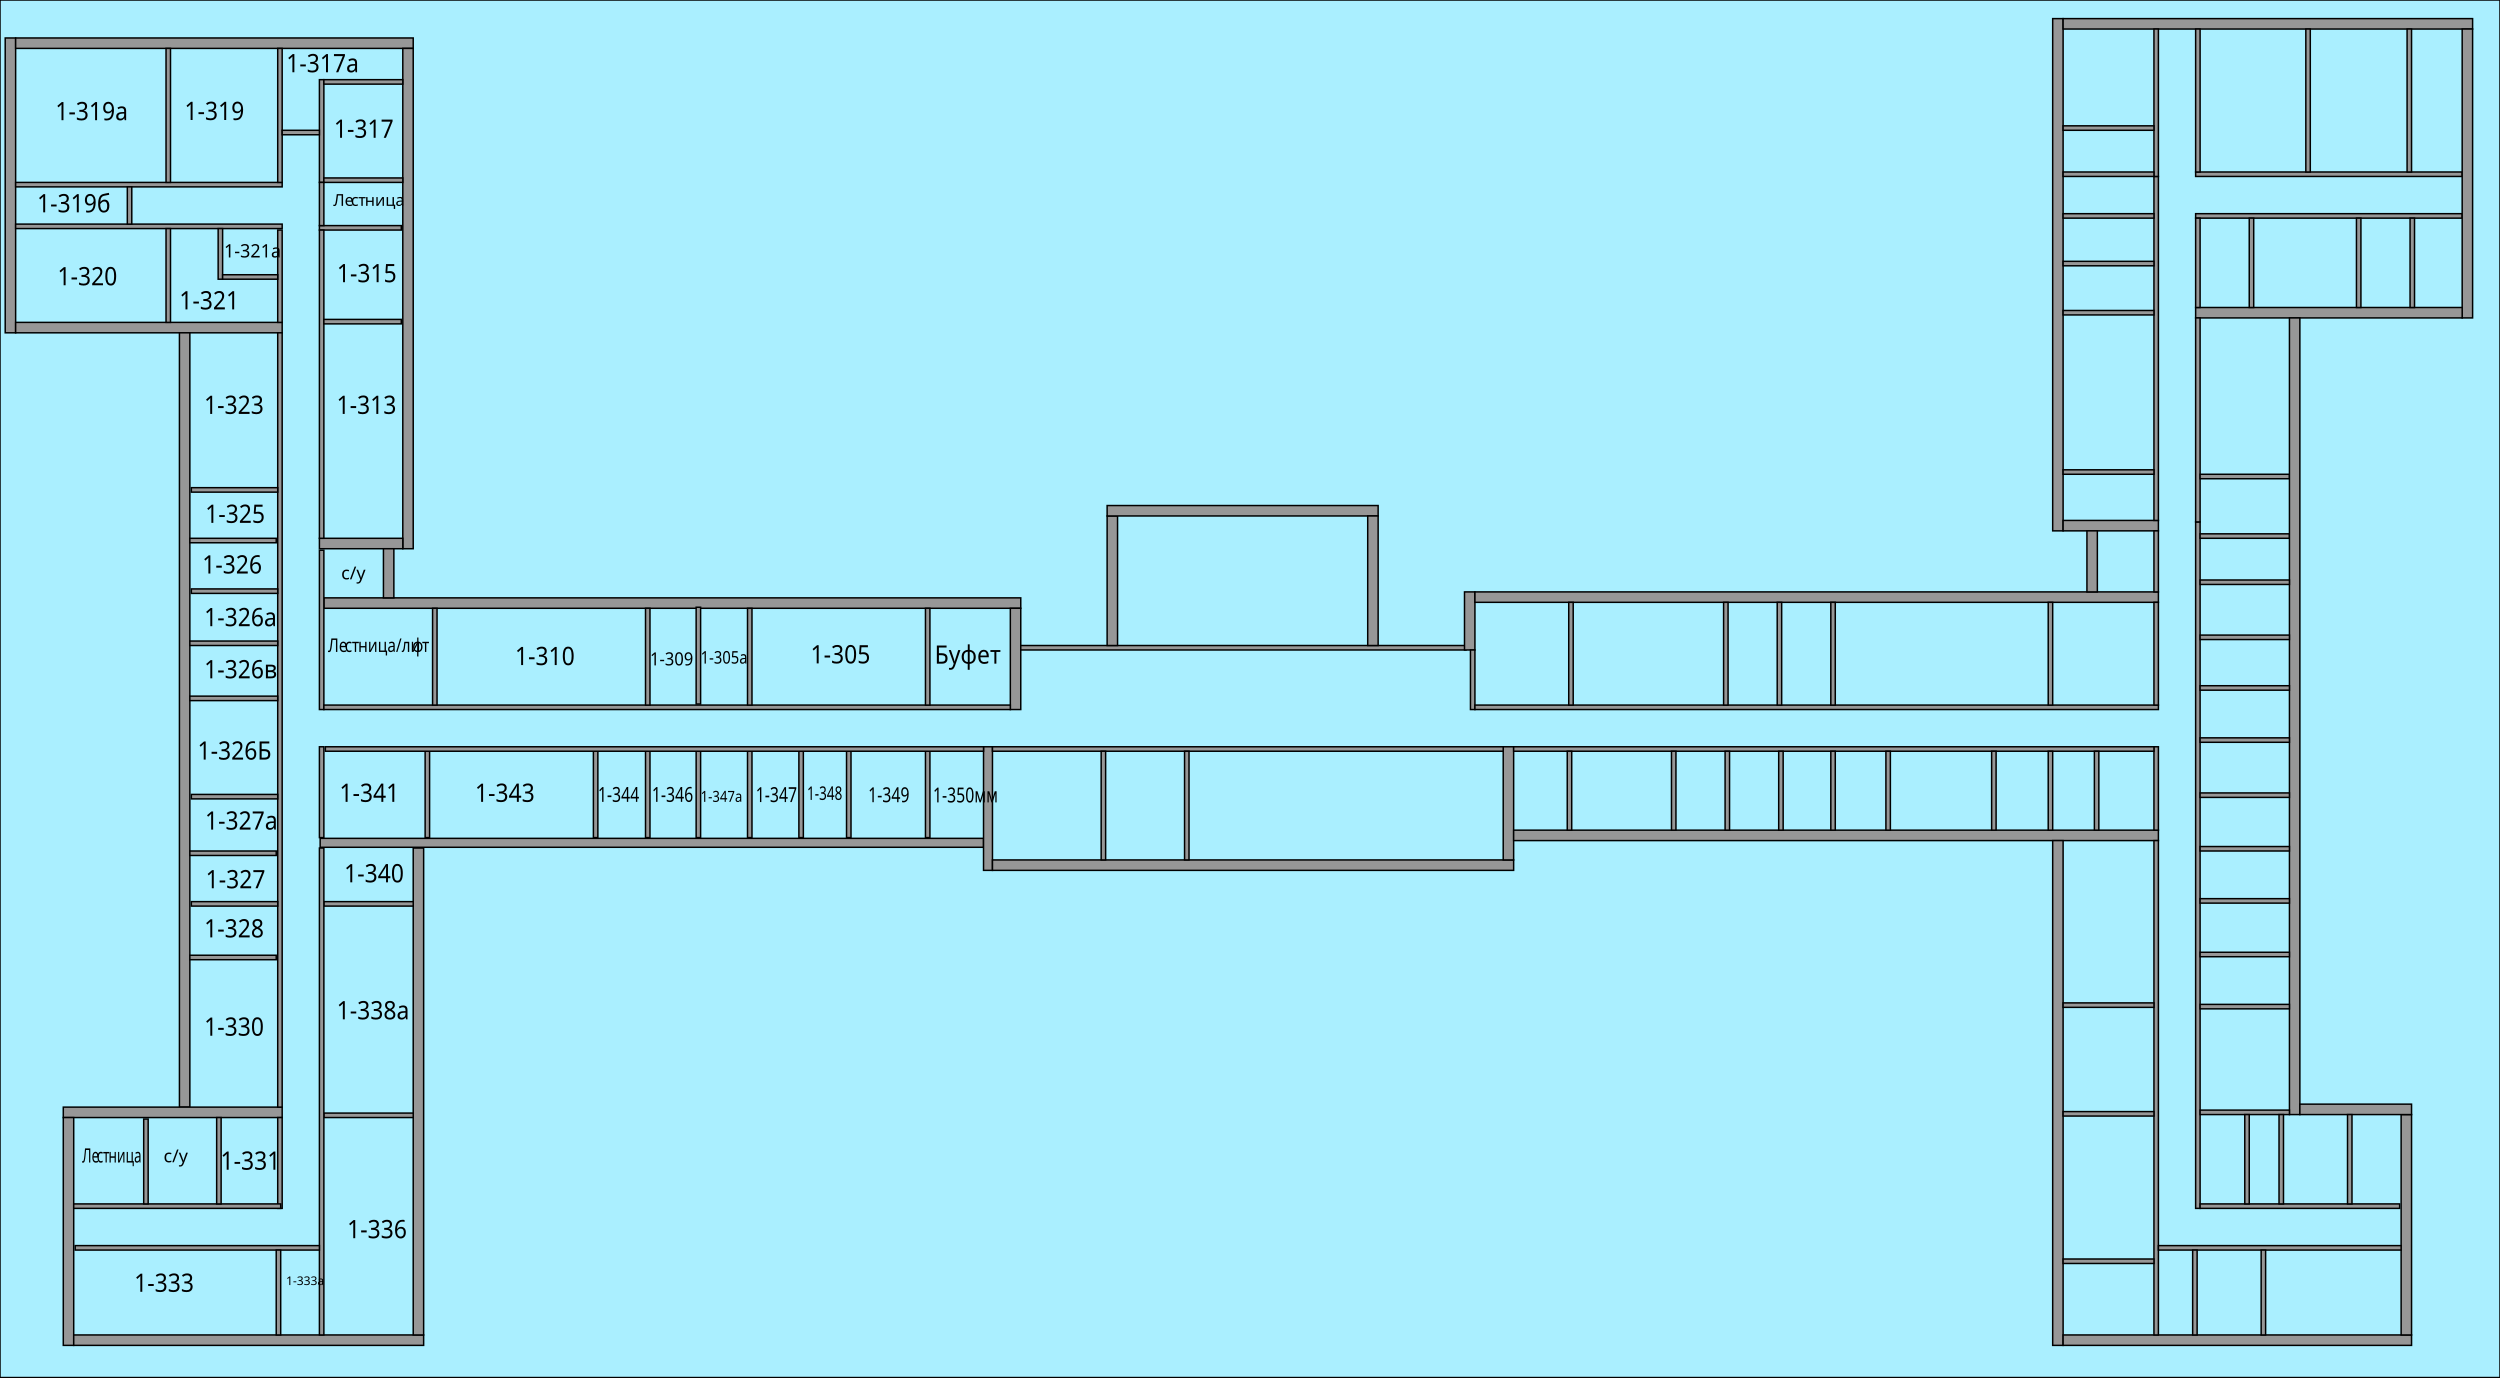
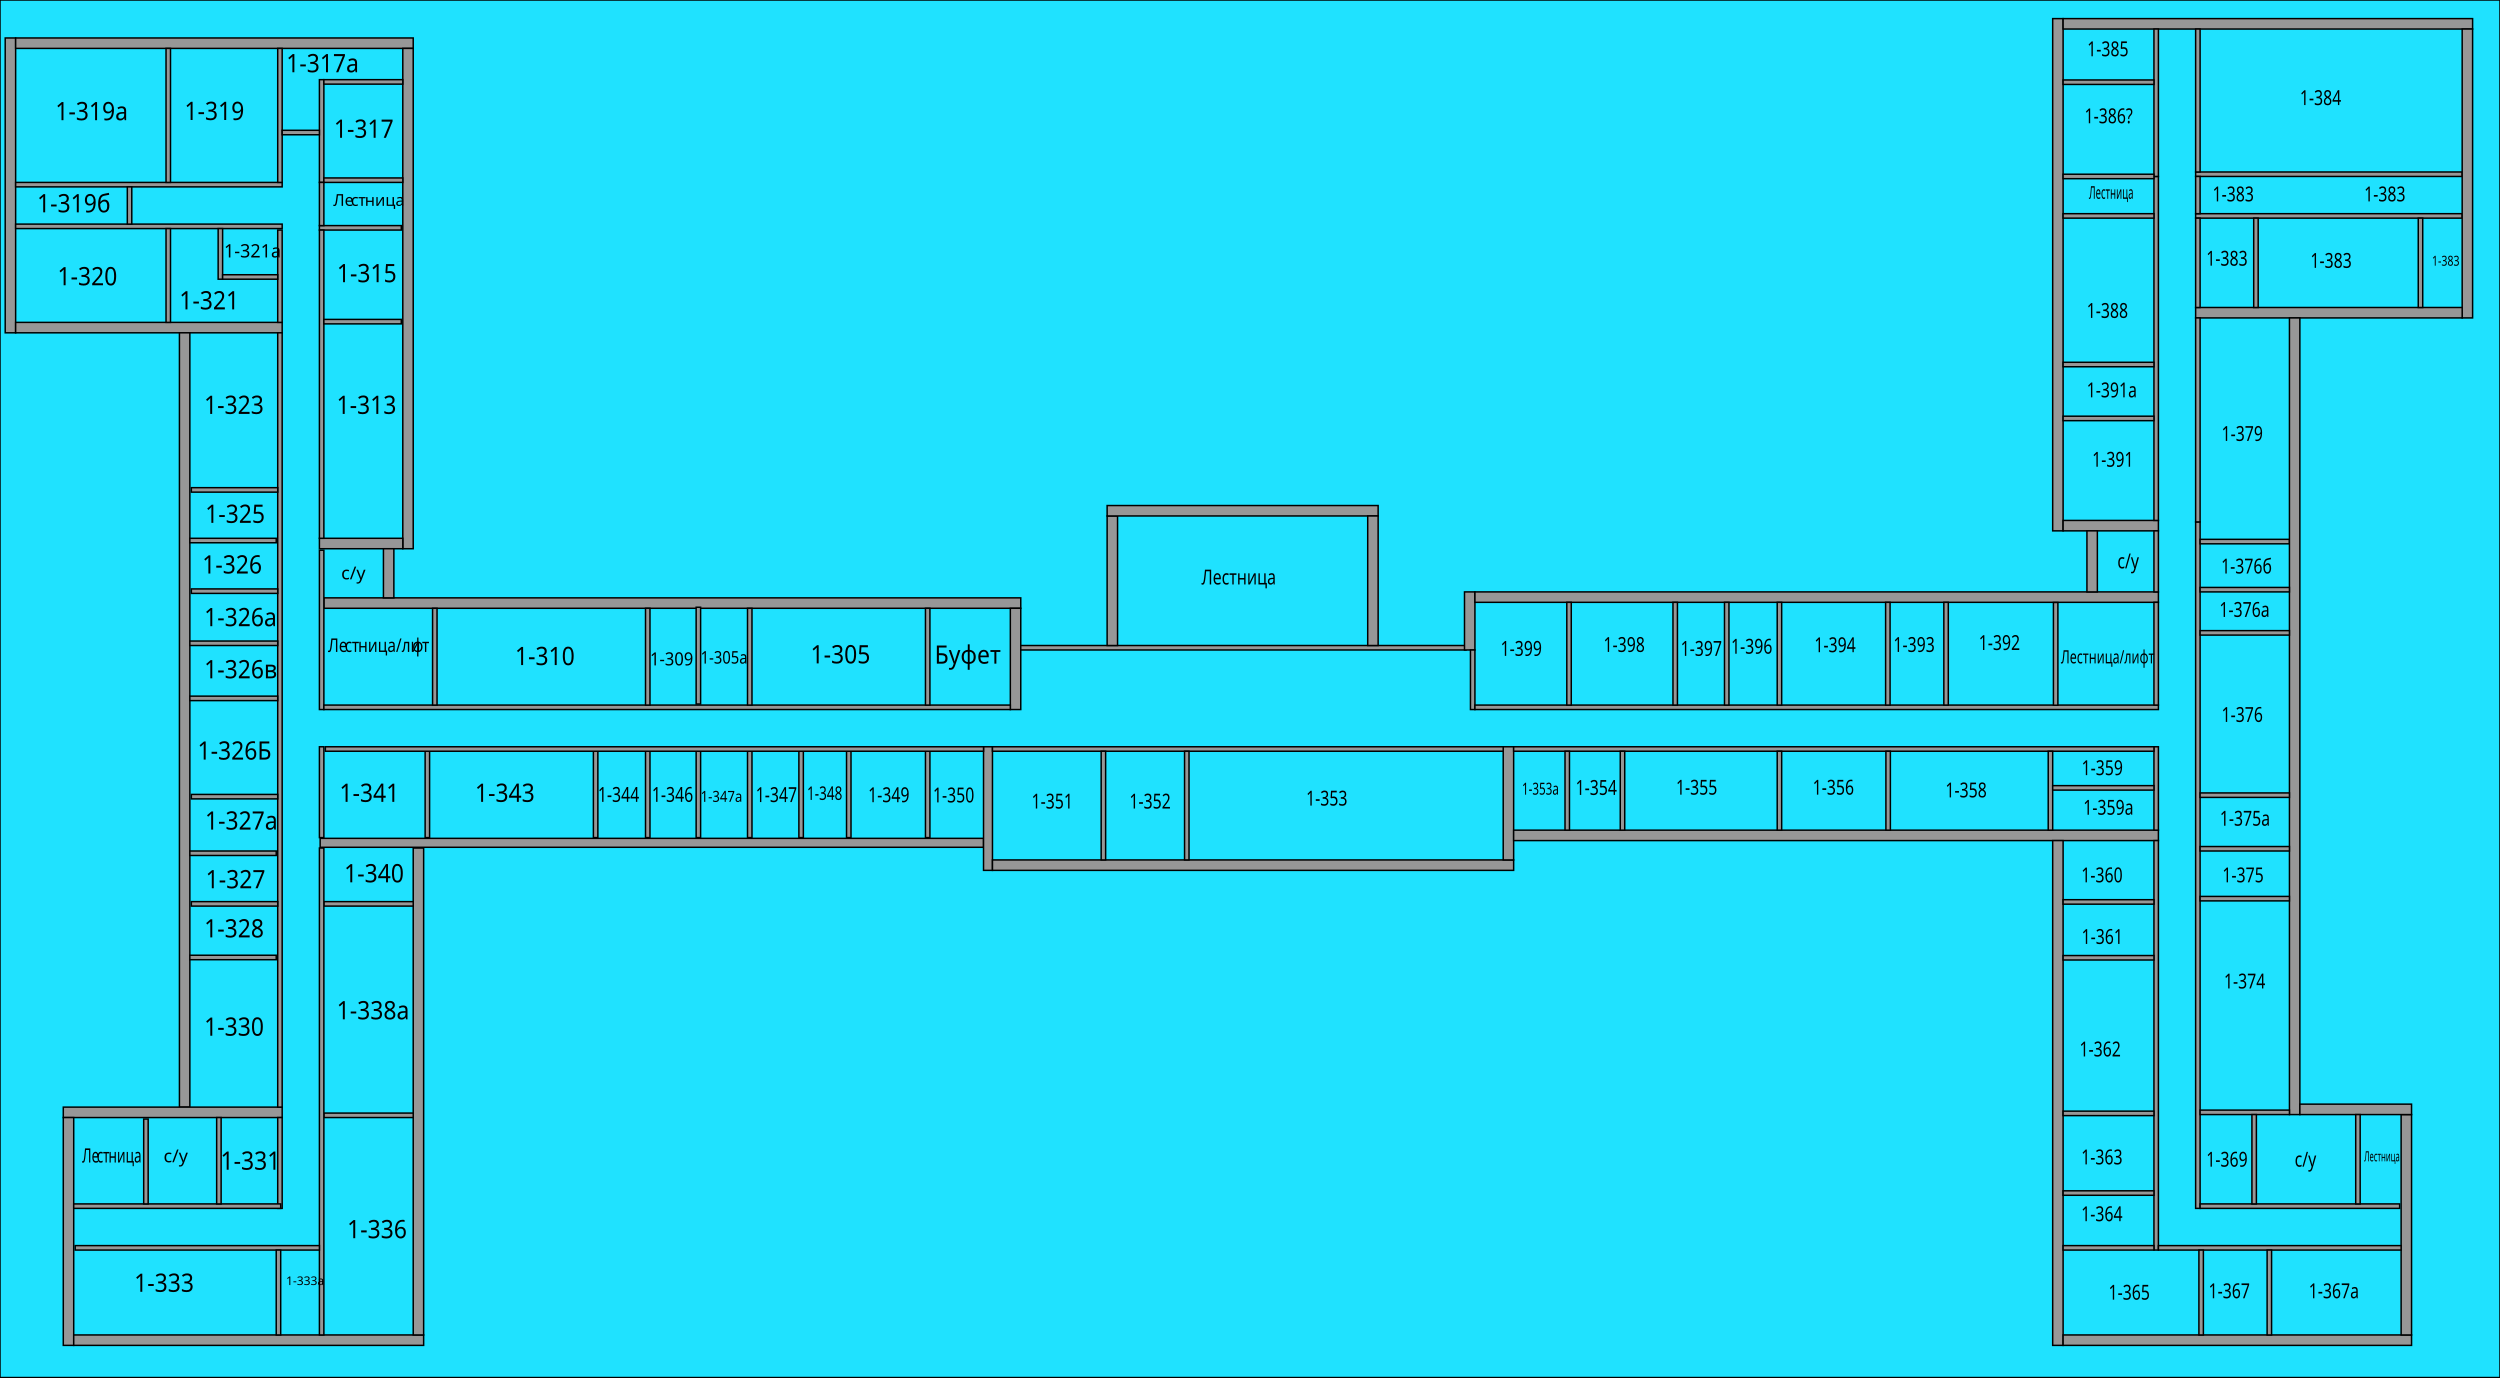
- <svg xmlns="http://www.w3.org/2000/svg" version="1.1" id="_Слой_2" x="0px" y="0px" viewBox="0 0 1678.9 925.1" style="enable-background:new 0 0 1678.9 925.1;" xml:space="preserve">
+ <svg xmlns="http://www.w3.org/2000/svg" version="1.1" x="0px" y="0px" viewBox="0 0 1678.9 925.1" style="enable-background:new 0 0 1678.9 925.1;" xml:space="preserve">
  <style type="text/css">
- 	.st0{fill:#AAEFFF;stroke:#000000;stroke-miterlimit:10;}
+ 	.st0{fill:#1FE2FF;stroke:#000000;stroke-miterlimit:10;}
	.st1{fill:#979797;stroke:#000000;stroke-miterlimit:10;}
	.st2{fill:#979797;}
	.st3{font-family:'ArialMT';}
	.st4{font-size:17.1px;}
	.st5{font-size:8.07px;}
	.st6{font-size:12.45px;}
	.st7{font-size:12px;}
	.st8{font-size:12.71px;}
	.st9{font-size:11px;}
	.st10{font-size:13.24px;}
	.st11{font-size:12.232px;}
	.st12{font-size:11.719px;}
	.st13{font-size:13.933px;}
	.st14{font-size:10.281px;}
	.st15{font-size:12.66px;}
+ 	.st16{font-size:11.216px;}
+ 	.st17{font-size:12.342px;}
+ 	.st18{font-size:9.446px;}
+ 	.st19{font-size:11.832px;}
+ 	.st20{font-size:9.297px;}
</style>
-   <rect class="st0" width="1678.9" height="925.1" />
-   <rect x="3.5" y="25.5" class="st1" width="7" height="198" />
-   <rect x="10.5" y="216.5" class="st1" width="179" height="7" />
-   <rect x="10.5" y="25.5" class="st1" width="267" height="7" />
-   <rect x="270.5" y="32.5" class="st1" width="7" height="336" />
-   <rect x="214.5" y="361.5" class="st1" width="56" height="7" />
-   <rect x="120.5" y="223.5" class="st1" width="7" height="520" />
-   <rect x="42.5" y="743.5" class="st1" width="147" height="7" />
-   <rect x="42.5" y="750.5" class="st1" width="7" height="153" />
-   <rect x="49.5" y="896.5" class="st1" width="235" height="7" />
-   <rect x="277.5" y="569.5" class="st1" width="7" height="327" />
-   <g>
-     <rect x="215" y="563" class="st2" width="445.5" height="6" />
-     <path d="M660,563.5v5H215.5v-5H660 M661,562.5H214.5v7H661V562.5L661,562.5z" />
+   <g id="Слой_2">
+     <rect class="st0" width="1678.9" height="925.1" />
  </g>
-   <rect x="217.5" y="401.5" class="st1" width="468" height="7" />
-   <rect x="257.5" y="368.5" class="st1" width="7" height="33" />
-   <rect x="10.5" y="150.5" class="st1" width="179" height="3" />
-   <rect x="10.5" y="122.5" class="st1" width="179" height="3" />
-   <rect x="111.5" y="32.5" class="st1" width="3" height="90" />
-   <rect x="186.5" y="32.5" class="st1" width="3" height="90" />
-   <rect x="85.5" y="125.5" class="st1" width="3" height="25" />
-   <rect x="214.5" y="53.5" class="st1" width="3" height="69" />
-   <rect x="217.5" y="119.5" class="st1" width="53" height="3" />
-   <rect x="189.5" y="87.5" class="st1" width="25" height="3" />
-   <rect x="217.5" y="53.5" class="st1" width="53" height="3" />
-   <rect x="111.5" y="153.5" class="st1" width="3" height="63" />
-   <rect x="146.5" y="153.5" class="st1" width="3" height="34" />
-   <rect x="186.5" y="154.5" class="st1" width="3" height="62" />
-   <rect x="214.5" y="151.5" class="st1" width="55" height="3" />
-   <rect x="214.5" y="122.5" class="st1" width="3" height="29" />
-   <rect x="214.5" y="154.5" class="st1" width="3" height="207" />
-   <rect x="217.5" y="214.5" class="st1" width="52" height="3" />
-   <rect x="186.5" y="223.5" class="st1" width="3" height="520" />
-   <rect x="127.5" y="641.5" class="st1" width="58" height="3" />
-   <rect x="128.5" y="605.5" class="st1" width="58" height="3" />
-   <rect x="127.5" y="571.5" class="st1" width="58" height="3" />
-   <rect x="128.5" y="533.5" class="st1" width="58" height="3" />
-   <rect x="127.5" y="467.5" class="st1" width="59" height="3" />
-   <rect x="127.5" y="430.5" class="st1" width="59" height="3" />
-   <rect x="128.5" y="395.5" class="st1" width="58" height="3" />
-   <rect x="127.5" y="361.5" class="st1" width="58" height="3" />
-   <rect x="128.5" y="327.5" class="st1" width="58" height="3" />
-   <rect x="186.5" y="750.5" class="st1" width="3" height="61" />
-   <rect x="217.5" y="747.5" class="st1" width="60" height="3" />
-   <rect x="217.5" y="605.5" class="st1" width="60" height="3" />
-   <text transform="matrix(0.9 0 0 1 37.1597 80.73)" class="st3 st4">1-319а</text>
-   <text transform="matrix(0.9 0 0 1 123.8799 80.5898)" class="st3 st4">1-319</text>
-   <text transform="matrix(0.9 0 0 1 24.8799 142.5898)" class="st3 st4">1-319б</text>
-   <text transform="matrix(0.9 0 0 1 38.5996 191.5898)" class="st3 st4">1-320</text>
-   <text transform="matrix(0.9 0 0 1 192.23 48.5303)" class="st3 st4">1-317а</text>
-   <text transform="matrix(0.9 0 0 1 224.23 92.5303)" class="st3 st4">1-317</text>
-   <text transform="matrix(0.9 0 0 1 226.23 189.5303)" class="st3 st4">1-315</text>
-   <text transform="matrix(0.9 0 0 1 226.0298 277.96)" class="st3 st4">1-313</text>
-   <text transform="matrix(0.9 0 0 1 137.0298 277.96)" class="st3 st4">1-323</text>
-   <text transform="matrix(0.9 0 0 1 137.8096 351.1401)" class="st3 st4">1-325</text>
-   <text transform="matrix(0.9 0 0 1 135.8096 385.1396)" class="st3 st4">1-326</text>
-   <text transform="matrix(0.9 0 0 1 137.0996 420.5195)" class="st3 st4">1-326а</text>
-   <text transform="matrix(0.9 0 0 1 137.0996 455.5195)" class="st3 st4">1-326в</text>
-   <text transform="matrix(0.9 0 0 1 132.6699 510.1299)" class="st3 st4">1-326Б</text>
-   <text transform="matrix(0.9 0 0 1 137.6699 557.1299)" class="st3 st4">1-327а</text>
-   <rect x="214.5" y="369.5" class="st1" width="3" height="107" />
-   <rect x="214.5" y="501.5" class="st1" width="3" height="61" />
-   <rect x="214.5" y="569.5" class="st1" width="3" height="327" />
-   <rect x="50.5" y="836.5" class="st1" width="164" height="3" />
-   <rect x="185.5" y="839.5" class="st1" width="3" height="57" />
-   <rect x="49.5" y="808.5" class="st1" width="139" height="3" />
-   <rect x="96.5" y="751.5" class="st1" width="3" height="57" />
-   <rect x="145.5" y="750.5" class="st1" width="3" height="58" />
-   <text transform="matrix(0.9 0 0 1 138.0996 596.54)" class="st3 st4">1-327</text>
-   <text transform="matrix(0.9 0 0 1 137.0996 629.54)" class="st3 st4">1-328</text>
-   <text transform="matrix(0.9 0 0 1 137.0996 695.54)" class="st3 st4">1-330</text>
-   <text transform="matrix(0.9 0 0 1 148.0996 785.54)" class="st3 st4">1-331</text>
-   <text transform="matrix(0.9 0 0 1 90.0996 867.54)" class="st3 st4">1-333</text>
-   <text transform="matrix(1 0 0 1 192.1 862.98)" class="st3 st5">1-333а</text>
-   <text transform="matrix(0.9 0 0 1 233.0996 831.54)" class="st3 st4">1-336</text>
-   <text transform="matrix(0.9 0 0 1 226.0996 684.54)" class="st3 st4">1-338а</text>
-   <text transform="matrix(0.9 0 0 1 231.0996 592.54)" class="st3 st4">1-340</text>
-   <g>
-     <rect x="660.5" y="501.5" class="st2" width="6" height="83" />
-     <path d="M666,502v82h-5v-82H666 M667,501h-7v84h7V501L667,501z" />
+   <g id="Слой_1">
+     <g id="_Слой_2">
+       <rect x="3.5" y="25.5" class="st1" width="7" height="198" />
+       <rect x="10.5" y="216.5" class="st1" width="179" height="7" />
+       <rect x="10.5" y="25.5" class="st1" width="267" height="7" />
+       <rect x="270.5" y="32.5" class="st1" width="7" height="336" />
+       <rect x="214.5" y="361.5" class="st1" width="56" height="7" />
+       <rect x="120.5" y="223.5" class="st1" width="7" height="520" />
+       <rect x="42.5" y="743.5" class="st1" width="147" height="7" />
+       <rect x="42.5" y="750.5" class="st1" width="7" height="153" />
+       <rect x="49.5" y="896.5" class="st1" width="235" height="7" />
+       <rect x="277.5" y="569.5" class="st1" width="7" height="327" />
+       <g>
+         <rect x="215" y="563" class="st2" width="445.5" height="6" />
+         <path d="M660,563.5v5H215.5v-5H660 M661,562.5H214.5v7H661V562.5L661,562.5z" />
+       </g>
+       <rect x="217.5" y="401.5" class="st1" width="468" height="7" />
+       <rect x="257.5" y="368.5" class="st1" width="7" height="33" />
+       <rect x="10.5" y="150.5" class="st1" width="179" height="3" />
+       <rect x="10.5" y="122.5" class="st1" width="179" height="3" />
+       <rect x="111.5" y="32.5" class="st1" width="3" height="90" />
+       <rect x="186.5" y="32.5" class="st1" width="3" height="90" />
+       <rect x="85.5" y="125.5" class="st1" width="3" height="25" />
+       <rect x="214.5" y="53.5" class="st1" width="3" height="69" />
+       <rect x="217.5" y="119.5" class="st1" width="53" height="3" />
+       <rect x="189.5" y="87.5" class="st1" width="25" height="3" />
+       <rect x="217.5" y="53.5" class="st1" width="53" height="3" />
+       <rect x="111.5" y="153.5" class="st1" width="3" height="63" />
+       <rect x="146.5" y="153.5" class="st1" width="3" height="34" />
+       <rect x="186.5" y="154.5" class="st1" width="3" height="62" />
+       <rect x="214.5" y="151.5" class="st1" width="55" height="3" />
+       <rect x="214.5" y="122.5" class="st1" width="3" height="29" />
+       <rect x="214.5" y="154.5" class="st1" width="3" height="207" />
+       <rect x="217.5" y="214.5" class="st1" width="52" height="3" />
+       <rect x="186.5" y="223.5" class="st1" width="3" height="520" />
+       <rect x="127.5" y="641.5" class="st1" width="58" height="3" />
+       <rect x="128.5" y="605.5" class="st1" width="58" height="3" />
+       <rect x="127.5" y="571.5" class="st1" width="58" height="3" />
+       <rect x="128.5" y="533.5" class="st1" width="58" height="3" />
+       <rect x="127.5" y="467.5" class="st1" width="59" height="3" />
+       <rect x="127.5" y="430.5" class="st1" width="59" height="3" />
+       <rect x="128.5" y="395.5" class="st1" width="58" height="3" />
+       <rect x="127.5" y="361.5" class="st1" width="58" height="3" />
+       <rect x="128.5" y="327.5" class="st1" width="58" height="3" />
+       <rect x="186.5" y="750.5" class="st1" width="3" height="61" />
+       <rect x="217.5" y="747.5" class="st1" width="60" height="3" />
+       <rect x="217.5" y="605.5" class="st1" width="60" height="3" />
+       <text transform="matrix(0.9 0 0 1 37.1597 80.73)" class="st3 st4">1-319а</text>
+       <text transform="matrix(0.9 0 0 1 123.8799 80.5898)" class="st3 st4">1-319</text>
+       <text transform="matrix(0.9 0 0 1 24.8799 142.5898)" class="st3 st4">1-319б</text>
+       <text transform="matrix(0.9 0 0 1 38.5996 191.5898)" class="st3 st4">1-320</text>
+       <text transform="matrix(0.9 0 0 1 192.23 48.5303)" class="st3 st4">1-317а</text>
+       <text transform="matrix(0.9 0 0 1 224.23 92.5303)" class="st3 st4">1-317</text>
+       <text transform="matrix(0.9 0 0 1 226.23 189.5303)" class="st3 st4">1-315</text>
+       <text transform="matrix(0.9 0 0 1 226.0298 277.96)" class="st3 st4">1-313</text>
+       <text transform="matrix(0.9 0 0 1 137.0298 277.96)" class="st3 st4">1-323</text>
+       <text transform="matrix(0.9 0 0 1 137.8096 351.1401)" class="st3 st4">1-325</text>
+       <text transform="matrix(0.9 0 0 1 135.8096 385.1396)" class="st3 st4">1-326</text>
+       <text transform="matrix(0.9 0 0 1 137.0996 420.5195)" class="st3 st4">1-326а</text>
+       <text transform="matrix(0.9 0 0 1 137.0996 455.5195)" class="st3 st4">1-326в</text>
+       <text transform="matrix(0.9 0 0 1 132.6699 510.1299)" class="st3 st4">1-326Б</text>
+       <text transform="matrix(0.9 0 0 1 137.6699 557.1299)" class="st3 st4">1-327а</text>
+       <rect x="214.5" y="369.5" class="st1" width="3" height="107" />
+       <rect x="214.5" y="501.5" class="st1" width="3" height="61" />
+       <rect x="214.5" y="569.5" class="st1" width="3" height="327" />
+       <rect x="50.5" y="836.5" class="st1" width="164" height="3" />
+       <rect x="185.5" y="839.5" class="st1" width="3" height="57" />
+       <rect x="49.5" y="808.5" class="st1" width="139" height="3" />
+       <rect x="96.5" y="751.5" class="st1" width="3" height="57" />
+       <rect x="145.5" y="750.5" class="st1" width="3" height="58" />
+       <text transform="matrix(0.9 0 0 1 138.0996 596.54)" class="st3 st4">1-327</text>
+       <text transform="matrix(0.9 0 0 1 137.0996 629.54)" class="st3 st4">1-328</text>
+       <text transform="matrix(0.9 0 0 1 137.0996 695.54)" class="st3 st4">1-330</text>
+       <text transform="matrix(0.9 0 0 1 148.0996 785.54)" class="st3 st4">1-331</text>
+       <text transform="matrix(0.9 0 0 1 90.0996 867.54)" class="st3 st4">1-333</text>
+       <text transform="matrix(1 0 0 1 192.1 862.98)" class="st3 st5">1-333а</text>
+       <text transform="matrix(0.9 0 0 1 233.0996 831.54)" class="st3 st4">1-336</text>
+       <text transform="matrix(0.9 0 0 1 226.0996 684.54)" class="st3 st4">1-338а</text>
+       <text transform="matrix(0.9 0 0 1 231.0996 592.54)" class="st3 st4">1-340</text>
+       <g>
+         <rect x="660.5" y="501.5" class="st2" width="6" height="83" />
+         <path d="M666,502v82h-5v-82H666 M667,501h-7v84h7V501L667,501z" />
+       </g>
+       <rect x="285.5" y="504.5" class="st1" width="3" height="58" />
+       <rect x="398.5" y="504.5" class="st1" width="3" height="58" />
+       <rect x="433.5" y="504.5" class="st1" width="3" height="58" />
+       <rect x="467.5" y="504.5" class="st1" width="3" height="58" />
+       <rect x="502" y="504.5" class="st1" width="3" height="58" />
+       <rect x="536.5" y="504.5" class="st1" width="3" height="58" />
+       <rect x="568.5" y="504.5" class="st1" width="3" height="58" />
+       <rect x="621.5" y="504.5" class="st1" width="3" height="58" />
+       <rect x="678.5" y="408.5" class="st1" width="7" height="68" />
+       <rect x="218.5" y="501.5" class="st1" width="442" height="3" />
+       <rect x="217.5" y="473.5" class="st1" width="461" height="3" />
+       <rect x="290.5" y="408.5" class="st1" width="3" height="65" />
+       <rect x="433.5" y="408.5" class="st1" width="3" height="65" />
+       <rect x="467.5" y="407.8" class="st1" width="3" height="65" />
+       <rect x="621.5" y="408.5" class="st1" width="3" height="65" />
+       <rect x="666.5" y="577.5" class="st1" width="350" height="7" />
+       <rect x="1009.5" y="501.5" class="st1" width="7" height="76" />
+       <rect x="666.5" y="501.5" class="st1" width="343" height="3" />
+       <rect x="739.5" y="504.5" class="st1" width="3" height="73" />
+       <rect x="795.5" y="504.5" class="st1" width="3" height="73" />
+       <rect x="685.5" y="433.5" class="st1" width="299" height="3" />
+       <rect x="743.5" y="346.5" class="st1" width="7" height="87" />
+       <rect x="743.5" y="339.5" class="st1" width="182" height="7" />
+       <rect x="918.5" y="346.5" class="st1" width="7" height="87" />
+       <rect x="1016.5" y="557.5" class="st1" width="433" height="7" />
+       <rect x="1446.5" y="501.5" class="st1" width="3" height="56" />
+       <rect x="1016.5" y="501.5" class="st1" width="430" height="3" />
+       <rect x="1051" y="504.5" class="st1" width="3" height="53" />
+       <rect x="1193.5" y="504.5" class="st1" width="3" height="53" />
+       <rect x="1266.5" y="504.5" class="st1" width="3" height="53" />
+       <rect x="1375.5" y="504.5" class="st1" width="3" height="53" />
+       <rect x="983.5" y="397.5" class="st1" width="7" height="39" />
+       <rect x="990.5" y="397.5" class="st1" width="459" height="7" />
+       <rect x="987.5" y="436.5" class="st1" width="3" height="40" />
+       <rect x="990.5" y="473.5" class="st1" width="459" height="3" />
+       <rect x="1446.5" y="404.5" class="st1" width="3" height="69" />
+       <rect x="1379" y="404.6" class="st1" width="3" height="69" />
+       <rect x="1193.5" y="404.5" class="st1" width="3" height="69" />
+       <rect x="1158.1" y="404.5" class="st1" width="3" height="69" />
+       <rect x="1378.5" y="12.5" class="st1" width="7" height="344" />
+       <rect x="1385.5" y="349.5" class="st1" width="64" height="7" />
+       <rect x="1401.5" y="356.5" class="st1" width="7" height="41" />
+       <rect x="1446.5" y="356.5" class="st1" width="3" height="41" />
+       <rect x="1474.5" y="350.5" class="st1" width="3" height="461" />
+       <rect x="1446.5" y="118.5" class="st1" width="3" height="231" />
+       <rect x="1474.5" y="115.5" class="st1" width="179" height="3" />
+       <rect x="1474.5" y="143.5" class="st1" width="179" height="3" />
+       <rect x="1385.5" y="12.5" class="st1" width="275" height="7" />
+       <rect x="1653.5" y="19.5" class="st1" width="7" height="194" />
+       <rect x="1474.5" y="206.5" class="st1" width="179" height="7" />
+       <rect x="1474.5" y="213.5" class="st1" width="3" height="137" />
+       <rect x="1474.5" y="146.5" class="st1" width="3" height="60" />
+       <rect x="1474.5" y="19.5" class="st1" width="3" height="96" />
+       <rect x="1446.5" y="19.5" class="st1" width="3" height="99" />
+       <rect x="1385.5" y="117" class="st1" width="61" height="3" />
+       <rect x="1385.5" y="143.5" class="st1" width="61" height="3" />
+       <rect x="1385.5" y="279.5" class="st1" width="61" height="3" />
+       <rect x="1477.5" y="362.2" class="st1" width="60" height="3" />
+       <rect x="1537.5" y="213.5" class="st1" width="7" height="535" />
+       <rect x="1513.5" y="146.5" class="st1" width="3" height="60" />
+       <rect x="1624" y="146.5" class="st1" width="3" height="60" />
+       <rect x="1385.5" y="53.7" class="st1" width="61" height="3" />
+       <rect x="1378.5" y="564.5" class="st1" width="7" height="339" />
+       <rect x="1385.5" y="896.5" class="st1" width="234" height="7" />
+       <rect x="1612.5" y="748.5" class="st1" width="7" height="148" />
+       <rect x="1544.5" y="741.5" class="st1" width="75" height="7" />
+       <rect x="1446.5" y="564.5" class="st1" width="3" height="275" />
+       <rect x="1385.5" y="836.5" class="st1" width="61" height="3" />
+       <rect x="1385.5" y="799.7" class="st1" width="61" height="3" />
+       <rect x="1385.5" y="604.2" class="st1" width="61" height="3" />
+       <rect x="1477.5" y="394.5" class="st1" width="60" height="3" />
+       <rect x="1477.5" y="423.5" class="st1" width="60" height="3" />
+       <rect x="1477.5" y="532.5" class="st1" width="60" height="3" />
+       <rect x="1477.5" y="568.5" class="st1" width="60" height="3" />
+       <rect x="1477.5" y="602" class="st1" width="60" height="3" />
+       <rect x="1477.5" y="745.5" class="st1" width="60" height="3" />
+       <rect x="1477.5" y="808.5" class="st1" width="134" height="3" />
+       <rect x="1512.3" y="748.5" class="st1" width="3" height="60" />
+       <rect x="1582" y="748.5" class="st1" width="3" height="60" />
+       <rect x="1449.5" y="836.5" class="st1" width="163" height="3" />
+       <rect x="1476.7" y="839.5" class="st1" width="3" height="57" />
+       <rect x="1522.5" y="839.5" class="st1" width="3" height="57" />
+       <rect x="149.5" y="184.5" class="st1" width="37" height="3" />
+       <text transform="matrix(0.9 0 0 1 120.4297 207.7803)" class="st3 st4">1-321</text>
+       <text transform="matrix(0.97 0 0 1 150.4297 172.8901)" class="st3 st6">1-321а</text>
+       <text transform="matrix(0.9 0 0 1 227.96 538.5)" class="st3 st4">1-341</text>
+       <text transform="matrix(0.9 0 0 1 318.96 538.5)" class="st3 st4">1-343</text>
+       <text transform="matrix(1 0 0 1 109.82 780.54)" class="st3 st7">с/у</text>
+       <text transform="matrix(1 0 0 1 229.11 389.05)" class="st3 st7">с/у</text>
+       <text transform="matrix(0.81 0 0 1 220.25 437.8203)" class="st3 st8">Ле</text>
+       <text transform="matrix(0.81 0 0 1 231.5171 437.8203)" class="st3 st8">с</text>
+       <text transform="matrix(0.81 0 0 1 236.2959 437.8203)" class="st3 st8">т</text>
+       <text transform="matrix(0.81 0 0 1 240.4512 437.8203)" class="st3 st8">ница/ли</text>
+       <text transform="matrix(0.81 0 0 1 276.8447 437.8203)" class="st3 st8">ф</text>
+       <text transform="matrix(0.81 0 0 1 283.3975 437.8203)" class="st3 st8">т</text>
+       <text transform="matrix(0.98 0 0 1 223.8003 138.25)" class="st3 st9">Ле</text>
+       <text transform="matrix(0.98 0 0 1 235.5996 138.25)" class="st3 st9">с</text>
+       <text transform="matrix(0.98 0 0 1 240.5972 138.25)" class="st3 st9">т</text>
+       <text transform="matrix(0.98 0 0 1 244.9585 138.25)" class="st3 st9">ница</text>
+       <text transform="matrix(0.68 0 0 1 55.1299 780.6904)" class="st3 st10">Ле</text>
+       <text transform="matrix(0.68 0 0 1 64.9902 780.6904)" class="st3 st10">с</text>
+       <text transform="matrix(0.68 0 0 1 69.165 780.6904)" class="st3 st10">т</text>
+       <text transform="matrix(0.68 0 0 1 72.8032 780.6904)" class="st3 st10">ница</text>
+       <text transform="matrix(0.9 0 0 1 345.834 446.6445)" class="st3 st4">1-310</text>
+       <rect x="502" y="408.5" class="st1" width="3" height="65" />
+       <text transform="matrix(0.911 0 0 1 436.5005 446.8496)" class="st3 st11">1-309</text>
+       <text transform="matrix(0.8484 0 0 1 470.5 445.6406)" class="st3 st12">1-305а</text>
+       <text transform="matrix(0.9 0 0 1 544.3281 445.5)" class="st3 st4">1-305</text>
+       <text transform="matrix(0.9 0 0 1 627.6631 445.7051)" class="st3 st4">Буфет</text>
+       <text transform="matrix(0.7641 0 0 1 401.5 538.5)" class="st3 st13">1-344</text>
+       <text transform="matrix(0.7641 0 0 1 437.75 538.5)" class="st3 st13">1-346</text>
+       <text transform="matrix(0.859 0 0 1 470.5 538.5)" class="st3 st14">1-347а</text>
+       <text transform="matrix(0.7641 0 0 1 507.498 538.623)" class="st3 st13">1-347</text>
+       <text transform="matrix(0.7186 0 0 1 541.9326 537.1836)" class="st3 st15">1-348</text>
+       <text transform="matrix(0.7641 0 0 1 582.9951 538.7051)" class="st3 st13">1-349</text>
+       <text transform="matrix(0.7641 0 0 1 626.5142 538.8721)" class="st3 st13">1-350</text>
+       <text transform="matrix(0.7641 0 0 1 692.752 543)" class="st3 st13">1-351</text>
+       <text transform="matrix(0.7641 0 0 1 758.4609 543)" class="st3 st13">1-352</text>
+       <text transform="matrix(0.7641 0 0 1 806.8662 392.5)" class="st3 st13">Лестница</text>
+       <text transform="matrix(0.7641 0 0 1 877.1191 541)" class="st3 st13">1-353</text>
+       <text transform="matrix(0.7641 0 0 1 1007.712 440.4326)" class="st3 st13">1-399</text>
+       <text transform="matrix(0.7641 0 0 1 1076.829 437.8203)" class="st3 st13">1-398</text>
+       <text transform="matrix(0.6977 0 0 1 1022.074 533.668)" class="st3 st16">1-353а</text>
+       <text transform="matrix(0.7641 0 0 1 1058.092 533.835)" class="st3 st13">1-354</text>
+       <text transform="matrix(0.7641 0 0 1 1125.5 533.668)" class="st3 st13">1-355</text>
+       <rect x="1266.3" y="404.5" class="st1" width="3" height="69" />
+       <rect x="1305.4" y="404.5" class="st1" width="3" height="69" />
+       <rect x="1088.1" y="504.5" class="st1" width="3" height="53" />
+       <rect x="1378.5" y="527.6" class="st1" width="68" height="3" />
+       <text transform="matrix(0.7641 0 0 1 1128.643 440.4336)" class="st3 st13">1-397</text>
+       <text transform="matrix(0.7641 0 0 1 1162.481 439)" class="st3 st13">1-396</text>
+       <text transform="matrix(0.7641 0 0 1 1218.46 437.9873)" class="st3 st13">1-394</text>
+       <text transform="matrix(0.7641 0 0 1 1217.311 533.668)" class="st3 st13">1-356</text>
+       <text transform="matrix(0.7641 0 0 1 1271.537 437.8203)" class="st3 st13">1-393</text>
+       <text transform="matrix(0.7641 0 0 1 1328.831 436.5137)" class="st3 st13">1-392</text>
+       <text transform="matrix(0.7641 0 0 1 1306.455 535.5)" class="st3 st13">1-358</text>
+       <text transform="matrix(0.7641 0 0 1 1397.889 520.5459)" class="st3 st13">1-359</text>
+       <text transform="matrix(0.7641 0 0 1 1399.038 547.1514)" class="st3 st13">1-359а</text>
+       <text transform="matrix(0.6796 0 0 1 1384.017 445.498)" class="st3 st17">Лестница/лифт</text>
+       <text transform="matrix(0.7641 0 0 1 1397.709 592.54)" class="st3 st13">1-360</text>
+       <text transform="matrix(0.7641 0 0 1 1397.889 633.9209)" class="st3 st13">1-361</text>
+       <text transform="matrix(0.7641 0 0 1 1396.495 709.4717)" class="st3 st13">1-362</text>
+       <text transform="matrix(0.7641 0 0 1 1397.645 781.9561)" class="st3 st13">1-363</text>
+       <text transform="matrix(0.7641 0 0 1 1397.645 820.1113)" class="st3 st13">1-364</text>
+       <rect x="1385.5" y="746.2" class="st1" width="61" height="3" />
+       <rect x="1385.5" y="641.7" class="st1" width="61" height="3" />
+       <text transform="matrix(0.7641 0 0 1 1416 872.8203)" class="st3 st13">1-365</text>
+       <text transform="matrix(0.7641 0 0 1 1483.17 871.8496)" class="st3 st13">1-367</text>
+       <text transform="matrix(0.7641 0 0 1 1550.452 871.8496)" class="st3 st13">1-367а</text>
+       <text transform="matrix(0.7641 0 0 1 1481.642 783.5)" class="st3 st13">1-369</text>
+       <text transform="matrix(0.7641 0 0 1 1541 783.5)" class="st3 st13">с/y</text>
+       <text transform="matrix(0.5384 0 0 1 1587.667 779.9072)" class="st3 st18">Лестница</text>
+       <text transform="matrix(0.7641 0 0 1 1493.5 663.8311)" class="st3 st13">1-374</text>
+       <text transform="matrix(0.7641 0 0 1 1492.451 592.54)" class="st3 st13">1-375</text>
+       <text transform="matrix(0.7641 0 0 1 1490.745 554.5098)" class="st3 st13">1-375а</text>
+       <text transform="matrix(0.7641 0 0 1 1491.895 484.8174)" class="st3 st13">1-376</text>
+       <text transform="matrix(0.7641 0 0 1 1490.447 414.2871)" class="st3 st13">1-376а</text>
+       <text transform="matrix(0.7641 0 0 1 1491.597 385.1396)" class="st3 st13">1-376б</text>
+       <text transform="matrix(0.7641 0 0 1 1491.895 296.106)" class="st3 st13">1-379</text>
+       <text transform="matrix(0.7641 0 0 1 1421.937 381.7007)" class="st3 st13">с/у</text>
+       <text transform="matrix(0.7641 0 0 1 1405 313.4482)" class="st3 st13">1-391</text>
+       <text transform="matrix(0.7641 0 0 1 1401.337 266.8457)" class="st3 st13">1-391а</text>
+       <text transform="matrix(0.7641 0 0 1 1401.338 213.5)" class="st3 st13">1-388</text>
+       <text transform="matrix(0.7641 0 0 1 1401.671 37.7749)" class="st3 st13">1-385</text>
+       <text transform="matrix(0.5384 0 0 1 1402.82 133.501)" class="st3 st19">Лестница</text>
+       <text transform="matrix(0.7641 0 0 1 1485.853 135.2402)" class="st3 st13">1-383</text>
+       <text transform="matrix(0.7641 0 0 1 1544.5 70.5518)" class="st3 st13">1-384</text>
+       <rect x="1052.2" y="404.5" class="st1" width="3" height="69" />
+       <rect x="1123.5" y="404.5" class="st1" width="3" height="69" />
+       <rect x="1385.5" y="243.3" class="st1" width="61" height="3" />
+       <text transform="matrix(0.7641 0 0 1 1481.642 178.4302)" class="st3 st13">1-383</text>
+       <text transform="matrix(0.7641 0 0 1 1551.571 179.8853)" class="st3 st13">1-383</text>
+       <text transform="matrix(0.7641 0 0 1 1633.188 178.4302)" class="st3 st20">1-383</text>
+       <text transform="matrix(0.7641 0 0 1 1587.667 135.2402)" class="st3 st13">1-383</text>
+       <text transform="matrix(0.7641 0 0 1 1399.893 82.7744)" class="st3 st13">1-386?</text>
+     </g>
+     <rect x="1474.5" y="118.5" class="st1" width="3" height="25" />
  </g>
-   <rect x="285.5" y="504.5" class="st1" width="3" height="58" />
-   <rect x="398.5" y="504.5" class="st1" width="3" height="58" />
-   <rect x="433.5" y="504.5" class="st1" width="3" height="58" />
-   <rect x="467.5" y="504.5" class="st1" width="3" height="58" />
-   <rect x="502" y="504.5" class="st1" width="3" height="58" />
-   <rect x="536.5" y="504.5" class="st1" width="3" height="58" />
-   <rect x="568.5" y="504.5" class="st1" width="3" height="58" />
-   <rect x="621.5" y="504.5" class="st1" width="3" height="58" />
-   <rect x="678.5" y="408.5" class="st1" width="7" height="68" />
-   <rect x="218.5" y="501.5" class="st1" width="442" height="3" />
-   <rect x="217.5" y="473.5" class="st1" width="461" height="3" />
-   <rect x="290.5" y="408.5" class="st1" width="3" height="65" />
-   <rect x="433.5" y="408.5" class="st1" width="3" height="65" />
-   <rect x="467.5" y="407.8" class="st1" width="3" height="65" />
-   <rect x="621.5" y="408.5" class="st1" width="3" height="65" />
-   <rect x="666.5" y="577.5" class="st1" width="350" height="7" />
-   <rect x="1009.5" y="501.5" class="st1" width="7" height="76" />
-   <rect x="666.5" y="501.5" class="st1" width="343" height="3" />
-   <rect x="739.5" y="504.5" class="st1" width="3" height="73" />
-   <rect x="795.5" y="504.5" class="st1" width="3" height="73" />
-   <rect x="685.5" y="433.5" class="st1" width="299" height="3" />
-   <rect x="743.5" y="346.5" class="st1" width="7" height="87" />
-   <rect x="743.5" y="339.5" class="st1" width="182" height="7" />
-   <rect x="918.5" y="346.5" class="st1" width="7" height="87" />
-   <rect x="1016.5" y="557.5" class="st1" width="433" height="7" />
-   <rect x="1446.5" y="501.5" class="st1" width="3" height="56" />
-   <rect x="1016.5" y="501.5" class="st1" width="430" height="3" />
-   <rect x="1052.5" y="504.5" class="st1" width="3" height="53" />
-   <rect x="1122.5" y="504.5" class="st1" width="3" height="53" />
-   <rect x="1158.5" y="504.5" class="st1" width="3" height="53" />
-   <rect x="1194.5" y="504.5" class="st1" width="3" height="53" />
-   <rect x="1229.5" y="504.5" class="st1" width="3" height="53" />
-   <rect x="1266.5" y="504.5" class="st1" width="3" height="53" />
-   <rect x="1337.5" y="504.5" class="st1" width="3" height="53" />
-   <rect x="1375.5" y="504.5" class="st1" width="3" height="53" />
-   <rect x="1406.5" y="504.5" class="st1" width="3" height="53" />
-   <rect x="983.5" y="397.5" class="st1" width="7" height="39" />
-   <rect x="990.5" y="397.5" class="st1" width="459" height="7" />
-   <rect x="987.5" y="436.5" class="st1" width="3" height="40" />
-   <rect x="990.5" y="473.5" class="st1" width="459" height="3" />
-   <rect x="1446.5" y="404.5" class="st1" width="3" height="69" />
-   <rect x="1375.5" y="404.5" class="st1" width="3" height="69" />
-   <rect x="1229.5" y="404.5" class="st1" width="3" height="69" />
-   <rect x="1193.5" y="404.5" class="st1" width="3" height="69" />
-   <rect x="1157.5" y="404.5" class="st1" width="3" height="69" />
-   <rect x="1053.5" y="404.5" class="st1" width="3" height="69" />
-   <rect x="1378.5" y="12.5" class="st1" width="7" height="344" />
-   <rect x="1385.5" y="349.5" class="st1" width="64" height="7" />
-   <rect x="1401.5" y="356.5" class="st1" width="7" height="41" />
-   <rect x="1446.5" y="356.5" class="st1" width="3" height="41" />
-   <rect x="1474.5" y="350.5" class="st1" width="3" height="461" />
-   <rect x="1446.5" y="118.5" class="st1" width="3" height="231" />
-   <rect x="1474.5" y="115.5" class="st1" width="179" height="3" />
-   <rect x="1474.5" y="143.5" class="st1" width="179" height="3" />
-   <rect x="1385.5" y="12.5" class="st1" width="275" height="7" />
-   <rect x="1653.5" y="19.5" class="st1" width="7" height="194" />
-   <rect x="1474.5" y="206.5" class="st1" width="179" height="7" />
-   <rect x="1474.5" y="213.5" class="st1" width="3" height="137" />
-   <rect x="1474.5" y="146.5" class="st1" width="3" height="60" />
-   <rect x="1474.5" y="19.5" class="st1" width="3" height="96" />
-   <rect x="1446.5" y="19.5" class="st1" width="3" height="99" />
-   <rect x="1385.5" y="115.5" class="st1" width="61" height="3" />
-   <rect x="1385.5" y="143.5" class="st1" width="61" height="3" />
-   <rect x="1385.5" y="175.5" class="st1" width="61" height="3" />
-   <rect x="1385.5" y="208.5" class="st1" width="61" height="3" />
-   <rect x="1385.5" y="315.5" class="st1" width="61" height="3" />
-   <rect x="1477.5" y="318.5" class="st1" width="60" height="3" />
-   <rect x="1477.5" y="358.5" class="st1" width="60" height="3" />
-   <rect x="1537.5" y="213.5" class="st1" width="7" height="535" />
-   <rect x="1510.5" y="146.5" class="st1" width="3" height="60" />
-   <rect x="1582.5" y="146.5" class="st1" width="3" height="60" />
-   <rect x="1618.5" y="146.5" class="st1" width="3" height="60" />
-   <rect x="1548.5" y="19.5" class="st1" width="3" height="96" />
-   <rect x="1616.5" y="19.5" class="st1" width="3" height="96" />
-   <rect x="1385.5" y="84.5" class="st1" width="61" height="3" />
-   <rect x="1378.5" y="564.5" class="st1" width="7" height="339" />
-   <rect x="1385.5" y="896.5" class="st1" width="234" height="7" />
-   <rect x="1612.5" y="748.5" class="st1" width="7" height="148" />
-   <rect x="1544.5" y="741.5" class="st1" width="75" height="7" />
-   <rect x="1446.5" y="564.5" class="st1" width="3" height="332" />
-   <rect x="1385.5" y="845.5" class="st1" width="61" height="3" />
-   <rect x="1385.5" y="746.5" class="st1" width="61" height="3" />
-   <rect x="1385.5" y="673.5" class="st1" width="61" height="3" />
-   <rect x="1477.5" y="389.5" class="st1" width="60" height="3" />
-   <rect x="1477.5" y="426.5" class="st1" width="60" height="3" />
-   <rect x="1477.5" y="460.5" class="st1" width="60" height="3" />
-   <rect x="1477.5" y="495.5" class="st1" width="60" height="3" />
-   <rect x="1477.5" y="532.5" class="st1" width="60" height="3" />
-   <rect x="1477.5" y="568.5" class="st1" width="60" height="3" />
-   <rect x="1477.5" y="603.5" class="st1" width="60" height="3" />
-   <rect x="1477.5" y="639.5" class="st1" width="60" height="3" />
-   <rect x="1477.5" y="674.5" class="st1" width="60" height="3" />
-   <rect x="1477.5" y="745.5" class="st1" width="60" height="3" />
-   <rect x="1477.5" y="808.5" class="st1" width="134" height="3" />
-   <rect x="1507.5" y="748.5" class="st1" width="3" height="60" />
-   <rect x="1530.5" y="748.5" class="st1" width="3" height="60" />
-   <rect x="1576.5" y="748.5" class="st1" width="3" height="60" />
-   <rect x="1449.5" y="836.5" class="st1" width="163" height="3" />
-   <rect x="1472.5" y="839.5" class="st1" width="3" height="57" />
-   <rect x="1518.5" y="839.5" class="st1" width="3" height="57" />
-   <rect x="149.5" y="184.5" class="st1" width="37" height="3" />
-   <text transform="matrix(0.9 0 0 1 120.4297 207.7803)" class="st3 st4">1-321</text>
-   <text transform="matrix(0.97 0 0 1 150.4297 172.8901)" class="st3 st6">1-321а</text>
-   <text transform="matrix(0.9 0 0 1 227.96 538.5)" class="st3 st4">1-341</text>
-   <text transform="matrix(0.9 0 0 1 318.96 538.5)" class="st3 st4">1-343</text>
-   <text transform="matrix(1 0 0 1 109.82 780.54)" class="st3 st7">с/у</text>
-   <text transform="matrix(1 0 0 1 229.11 389.05)" class="st3 st7">с/у</text>
-   <text transform="matrix(0.81 0 0 1 220.25 437.8203)" class="st3 st8">Ле</text>
-   <text transform="matrix(0.81 0 0 1 231.5171 437.8203)" class="st3 st8">с</text>
-   <text transform="matrix(0.81 0 0 1 236.2959 437.8203)" class="st3 st8">т</text>
-   <text transform="matrix(0.81 0 0 1 240.4512 437.8203)" class="st3 st8">ница/ли</text>
-   <text transform="matrix(0.81 0 0 1 276.8447 437.8203)" class="st3 st8">ф</text>
-   <text transform="matrix(0.81 0 0 1 283.3975 437.8203)" class="st3 st8">т</text>
-   <text transform="matrix(0.98 0 0 1 223.8003 138.25)" class="st3 st9">Ле</text>
-   <text transform="matrix(0.98 0 0 1 235.5996 138.25)" class="st3 st9">с</text>
-   <text transform="matrix(0.98 0 0 1 240.5972 138.25)" class="st3 st9">т</text>
-   <text transform="matrix(0.98 0 0 1 244.9585 138.25)" class="st3 st9">ница</text>
-   <text transform="matrix(0.68 0 0 1 55.1299 780.6904)" class="st3 st10">Ле</text>
-   <text transform="matrix(0.68 0 0 1 64.9902 780.6904)" class="st3 st10">с</text>
-   <text transform="matrix(0.68 0 0 1 69.165 780.6904)" class="st3 st10">т</text>
-   <text transform="matrix(0.68 0 0 1 72.8032 780.6904)" class="st3 st10">ница</text>
-   <text transform="matrix(0.9 0 0 1 345.834 446.6443)" class="st3 st4">1-310</text>
-   <rect x="502" y="408.5" class="st1" width="3" height="65" />
-   <text transform="matrix(0.911 0 0 1 436.5002 446.8494)" class="st3 st11">1-309</text>
-   <text transform="matrix(0.8484 0 0 1 470.5001 445.6406)" class="st3 st12">1-305а</text>
-   <text transform="matrix(0.9 0 0 1 544.3286 445.4999)" class="st3 st4">1-305</text>
-   <text transform="matrix(0.9 0 0 1 627.6638 445.705)" class="st3 st4">Буфет</text>
-   <text transform="matrix(0.7641 0 0 1 401.5 538.5)" class="st3 st13">1-344</text>
-   <text transform="matrix(0.7641 0 0 1 437.75 538.5)" class="st3 st13">1-346</text>
-   <text transform="matrix(0.859 0 0 1 470.5 538.5)" class="st3 st14">1-347а</text>
-   <text transform="matrix(0.7641 0 0 1 507.4983 538.623)" class="st3 st13">1-347</text>
-   <text transform="matrix(0.7186 0 0 1 541.9326 537.1832)" class="st3 st15">1-348</text>
-   <text transform="matrix(0.7641 0 0 1 582.9955 538.7051)" class="st3 st13">1-349</text>
-   <text transform="matrix(0.7641 0 0 1 626.5142 538.8721)" class="st3 st13">1-350мм</text>
</svg>
